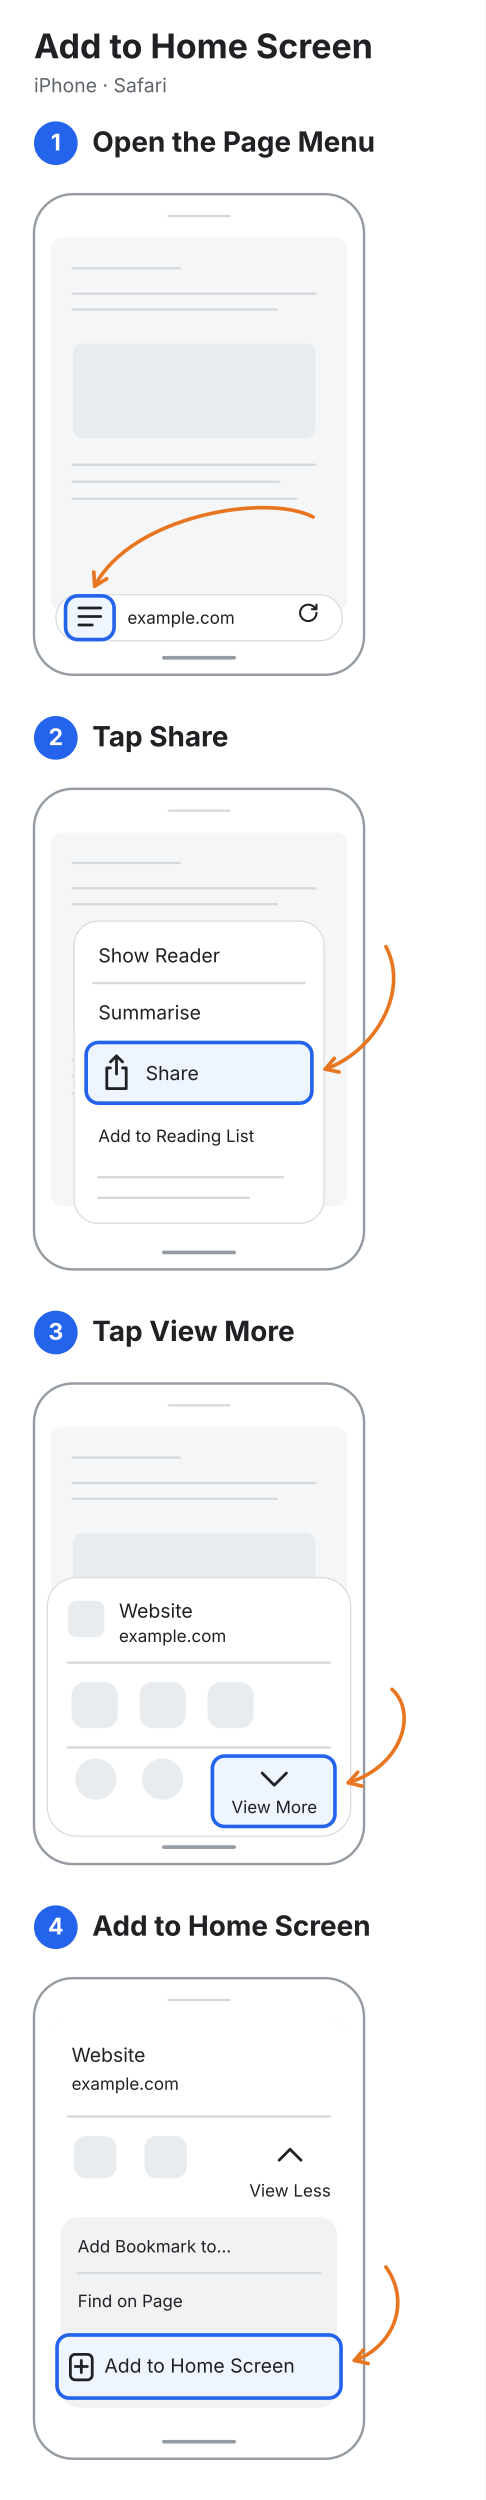
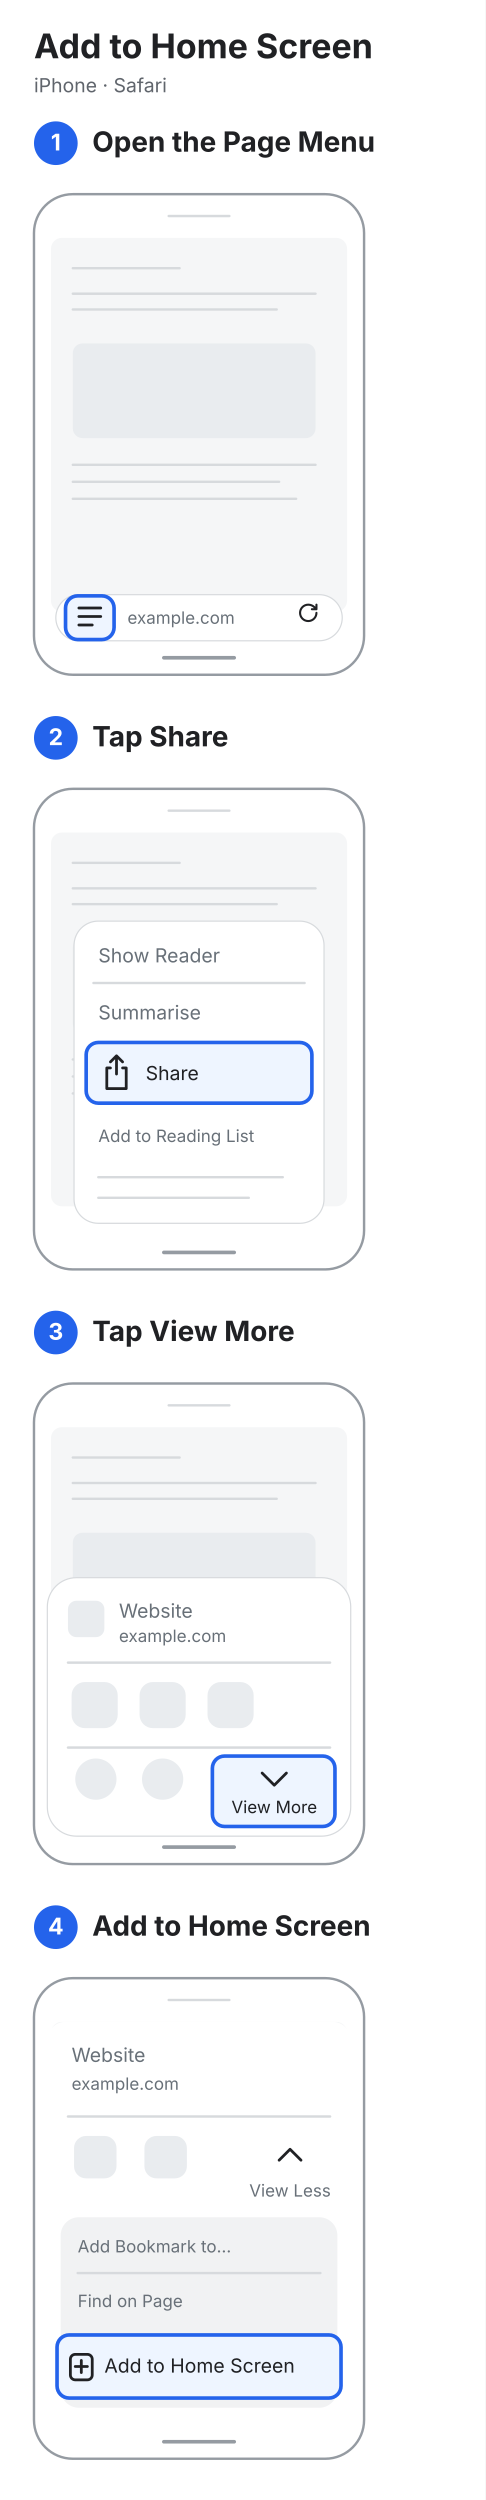
<svg xmlns="http://www.w3.org/2000/svg" width="400" height="2060" viewBox="0 0 400 2060" role="img" aria-labelledby="title description">
  <style>
    text { font-family: -apple-system, BlinkMacSystemFont, 'Segoe UI', sans-serif; fill: #202124; }
    .heading { font-size: 28px; font-weight: 650; }
    .subtitle { font-size: 16px; fill: #60656c; }
    .step-title { font-size: 23px; font-weight: 650; }
    .instruction { font-size: 17px; fill: #60656c; }
    .label { font-size: 16px; }
    .small { font-size: 14px; }
    .icon { fill: none; stroke: #202124; stroke-width: 2.3; stroke-linecap: round; stroke-linejoin: round; }
    .line { fill: none; stroke: #d7dadd; stroke-width: 2; stroke-linecap: round; }
    .target { fill: #eef5ff; stroke: #2463eb; stroke-width: 3; }
  </style>
  <defs>
    <g id="phone">
      <rect x="72" y="90" width="272" height="396" rx="32" fill="#fff" stroke="#959ba2" stroke-width="2" />
      <path d="M183 108h50" class="line" />
      <rect x="86" y="126" width="244" height="308" rx="9" fill="#f5f6f7" />
      <path d="M104 151h88 M104 172h200 M104 185h168" class="line" />
      <rect x="104" y="213" width="200" height="78" rx="8" fill="#e9ecef" />
      <path d="M104 313h200 M104 327h170 M104 341h184" class="line" />
      <path d="M179 472h58" stroke="#959ba2" stroke-width="3" stroke-linecap="round" />
    </g>
    <g id="share-icon" class="icon">
      <path d="M10 17V2 M5 7l5-5 5 5 M5 12H2v17h16V12h-3" />
    </g>
-     <marker id="tap-arrow" markerWidth="16" markerHeight="16" refX="13" refY="8" orient="auto" markerUnits="userSpaceOnUse">
-       <path d="M3 2L13 8L3 14" fill="none" stroke="#e87520" stroke-width="3" stroke-linecap="round" stroke-linejoin="round" />
-     </marker>
  </defs>
  <rect width="400" height="2060" fill="white" />
  <text x="28" y="48" class="heading">Add to Home Screen</text>
  <text x="28" y="76" class="subtitle">iPhone · Safari</text>
  <g id="step-1" transform="translate(28 100)" role="group" aria-labelledby="step-1-title">
    <circle cx="18" cy="18" r="18" fill="#2463eb" />
    <text x="18" y="24" text-anchor="middle" style="font-size:19px;font-weight:650;fill:white">1</text>
    <text id="step-1-title" x="48" y="25" class="step-title">Open the Page Menu</text>
    <g transform="translate(-72 -30)">
      <use href="#phone" />
      <rect x="90" y="420" width="236" height="38" rx="19" fill="white" stroke="#d7dadd" />
      <rect x="98" y="421" width="40" height="36" rx="10" class="target" />
      <path d="M109 431h18 M109 438h18 M109 445h11" class="icon" />
-       <text x="149" y="444" class="small">example.com</text>
+       <text x="149" y="444" class="small" style="fill:#687078">example.com</text>
      <g transform="translate(289 426) scale(.75)" class="icon">
        <path d="M21 12a9 9 0 1 1-9-9c2.52 0 4.93 1 6.74 2.74L21 8 M21 3v5h-5" />
      </g>
    </g>
-     <path d="M230 326C192 306 80 325 50 383" fill="none" stroke="#e87520" stroke-width="3" stroke-linecap="round" marker-end="url(#tap-arrow)" />
  </g>
  <g id="step-2" transform="translate(28 590)" role="group" aria-labelledby="step-2-title">
    <circle cx="18" cy="18" r="18" fill="#2463eb" />
    <text x="18" y="24" text-anchor="middle" style="font-size:19px;font-weight:650;fill:white">2</text>
    <text id="step-2-title" x="48" y="25" class="step-title">Tap Share</text>
    <g transform="translate(-72 -30)">
      <use href="#phone" />
      <rect x="105" y="199" width="206" height="249" rx="20" fill="white" stroke="#d7dadd" />
-       <text x="125" y="233" class="label">Show Reader</text>
+       <text x="125" y="233" class="label" style="fill:#687078">Show Reader</text>
      <path d="M121 250h174" class="line" />
-       <text x="125" y="280" class="label">Summarise</text>
+       <text x="125" y="280" class="label" style="fill:#687078">Summarise</text>
      <rect x="115" y="299" width="186" height="50" rx="10" class="target" />
      <use href="#share-icon" x="130" y="308" />
      <text x="164" y="330" class="label">Share</text>
-       <text x="125" y="381" class="small">Add to Reading List</text>
+       <text x="125" y="381" class="small" style="fill:#687078">Add to Reading List</text>
      <path d="M125 410h152 M125 427h124" class="line" />
    </g>
-     <path d="M290 190C310 228 280 277 240 291" fill="none" stroke="#e87520" stroke-width="3" stroke-linecap="round" marker-end="url(#tap-arrow)" />
  </g>
  <g id="step-3" transform="translate(28 1080)" role="group" aria-labelledby="step-3-title">
    <circle cx="18" cy="18" r="18" fill="#2463eb" />
    <text x="18" y="24" text-anchor="middle" style="font-size:19px;font-weight:650;fill:white">3</text>
    <text id="step-3-title" x="48" y="25" class="step-title">Tap View More</text>
    <g transform="translate(-72 -30)">
      <use href="#phone" />
      <rect x="83" y="250" width="250" height="213" rx="24" fill="white" stroke="#d7dadd" />
      <rect x="100" y="269" width="30" height="30" rx="7" fill="#e9ecef" />
-       <text x="142" y="283" class="label">Website</text>
-       <text x="142" y="303" class="small" fill="#60656c">example.com</text>
+       <text x="142" y="283" class="label" style="fill:#687078">Website</text>
+       <text x="142" y="303" class="small" fill="#60656c" style="fill:#687078">example.com</text>
      <path d="M100 320h216" class="line" />
      <rect x="103" y="336" width="38" height="38" rx="11" fill="#e9ecef" />
      <rect x="159" y="336" width="38" height="38" rx="11" fill="#e9ecef" />
      <rect x="215" y="336" width="38" height="38" rx="11" fill="#e9ecef" />
      <path d="M100 390h216" class="line" />
      <circle cx="123" cy="416" r="17" fill="#e9ecef" />
      <circle cx="178" cy="416" r="17" fill="#e9ecef" />
      <rect x="219" y="397" width="101" height="58" rx="10" class="target" />
      <path d="m260 411 10 10 10-10" class="icon" />
      <text x="270" y="444" text-anchor="middle" class="small">View More</text>
    </g>
-     <path d="M295 312C316 331 304 375 259 389" fill="none" stroke="#e87520" stroke-width="3" stroke-linecap="round" marker-end="url(#tap-arrow)" />
  </g>
  <g id="step-4" transform="translate(28 1570)" role="group" aria-labelledby="step-4-title">
    <circle cx="18" cy="18" r="18" fill="#2463eb" />
    <text x="18" y="24" text-anchor="middle" style="font-size:19px;font-weight:650;fill:white">4</text>
    <text id="step-4-title" x="48" y="25" class="step-title">Add to Home Screen</text>
    <g transform="translate(-72 -30)">
      <use href="#phone" />
      <rect x="83" y="126" width="250" height="337" rx="15" fill="white" />
-       <text x="103" y="159" class="label">Website</text>
-       <text x="103" y="182" class="small">example.com</text>
+       <text x="103" y="159" class="label" style="fill:#687078">Website</text>
+       <text x="103" y="182" class="small" style="fill:#687078">example.com</text>
      <path d="M100 204h216" class="line" />
      <rect x="105" y="220" width="35" height="35" rx="10" fill="#e9ecef" />
      <rect x="163" y="220" width="35" height="35" rx="10" fill="#e9ecef" />
      <path d="m274 240 9-9 9 9" class="icon" />
-       <text x="283" y="270" text-anchor="middle" class="small">View Less</text>
+       <text x="283" y="270" text-anchor="middle" class="small" style="fill:#687078">View Less</text>
      <rect x="94" y="287" width="228" height="157" rx="15" fill="#f1f2f3" />
-       <text x="108" y="316" class="small">Add Bookmark to…</text>
+       <text x="108" y="316" class="small" style="fill:#687078">Add Bookmark to…</text>
      <path d="M108 333h200" class="line" />
-       <text x="108" y="361" class="small">Find on Page</text>
+       <text x="108" y="361" class="small" style="fill:#687078">Find on Page</text>
      <rect x="91" y="384" width="234" height="52" rx="10" class="target" />
      <rect x="102" y="400" width="18" height="21" rx="4" class="icon" />
      <path d="M106 410h10 M111 405v10" class="icon" />
      <text x="130" y="415" class="label">Add to Home Screen</text>
    </g>
-     <path d="M290 298C312 329 294 365 264 375" fill="none" stroke="#e87520" stroke-width="3" stroke-linecap="round" marker-end="url(#tap-arrow)" />
  </g>
</svg>
